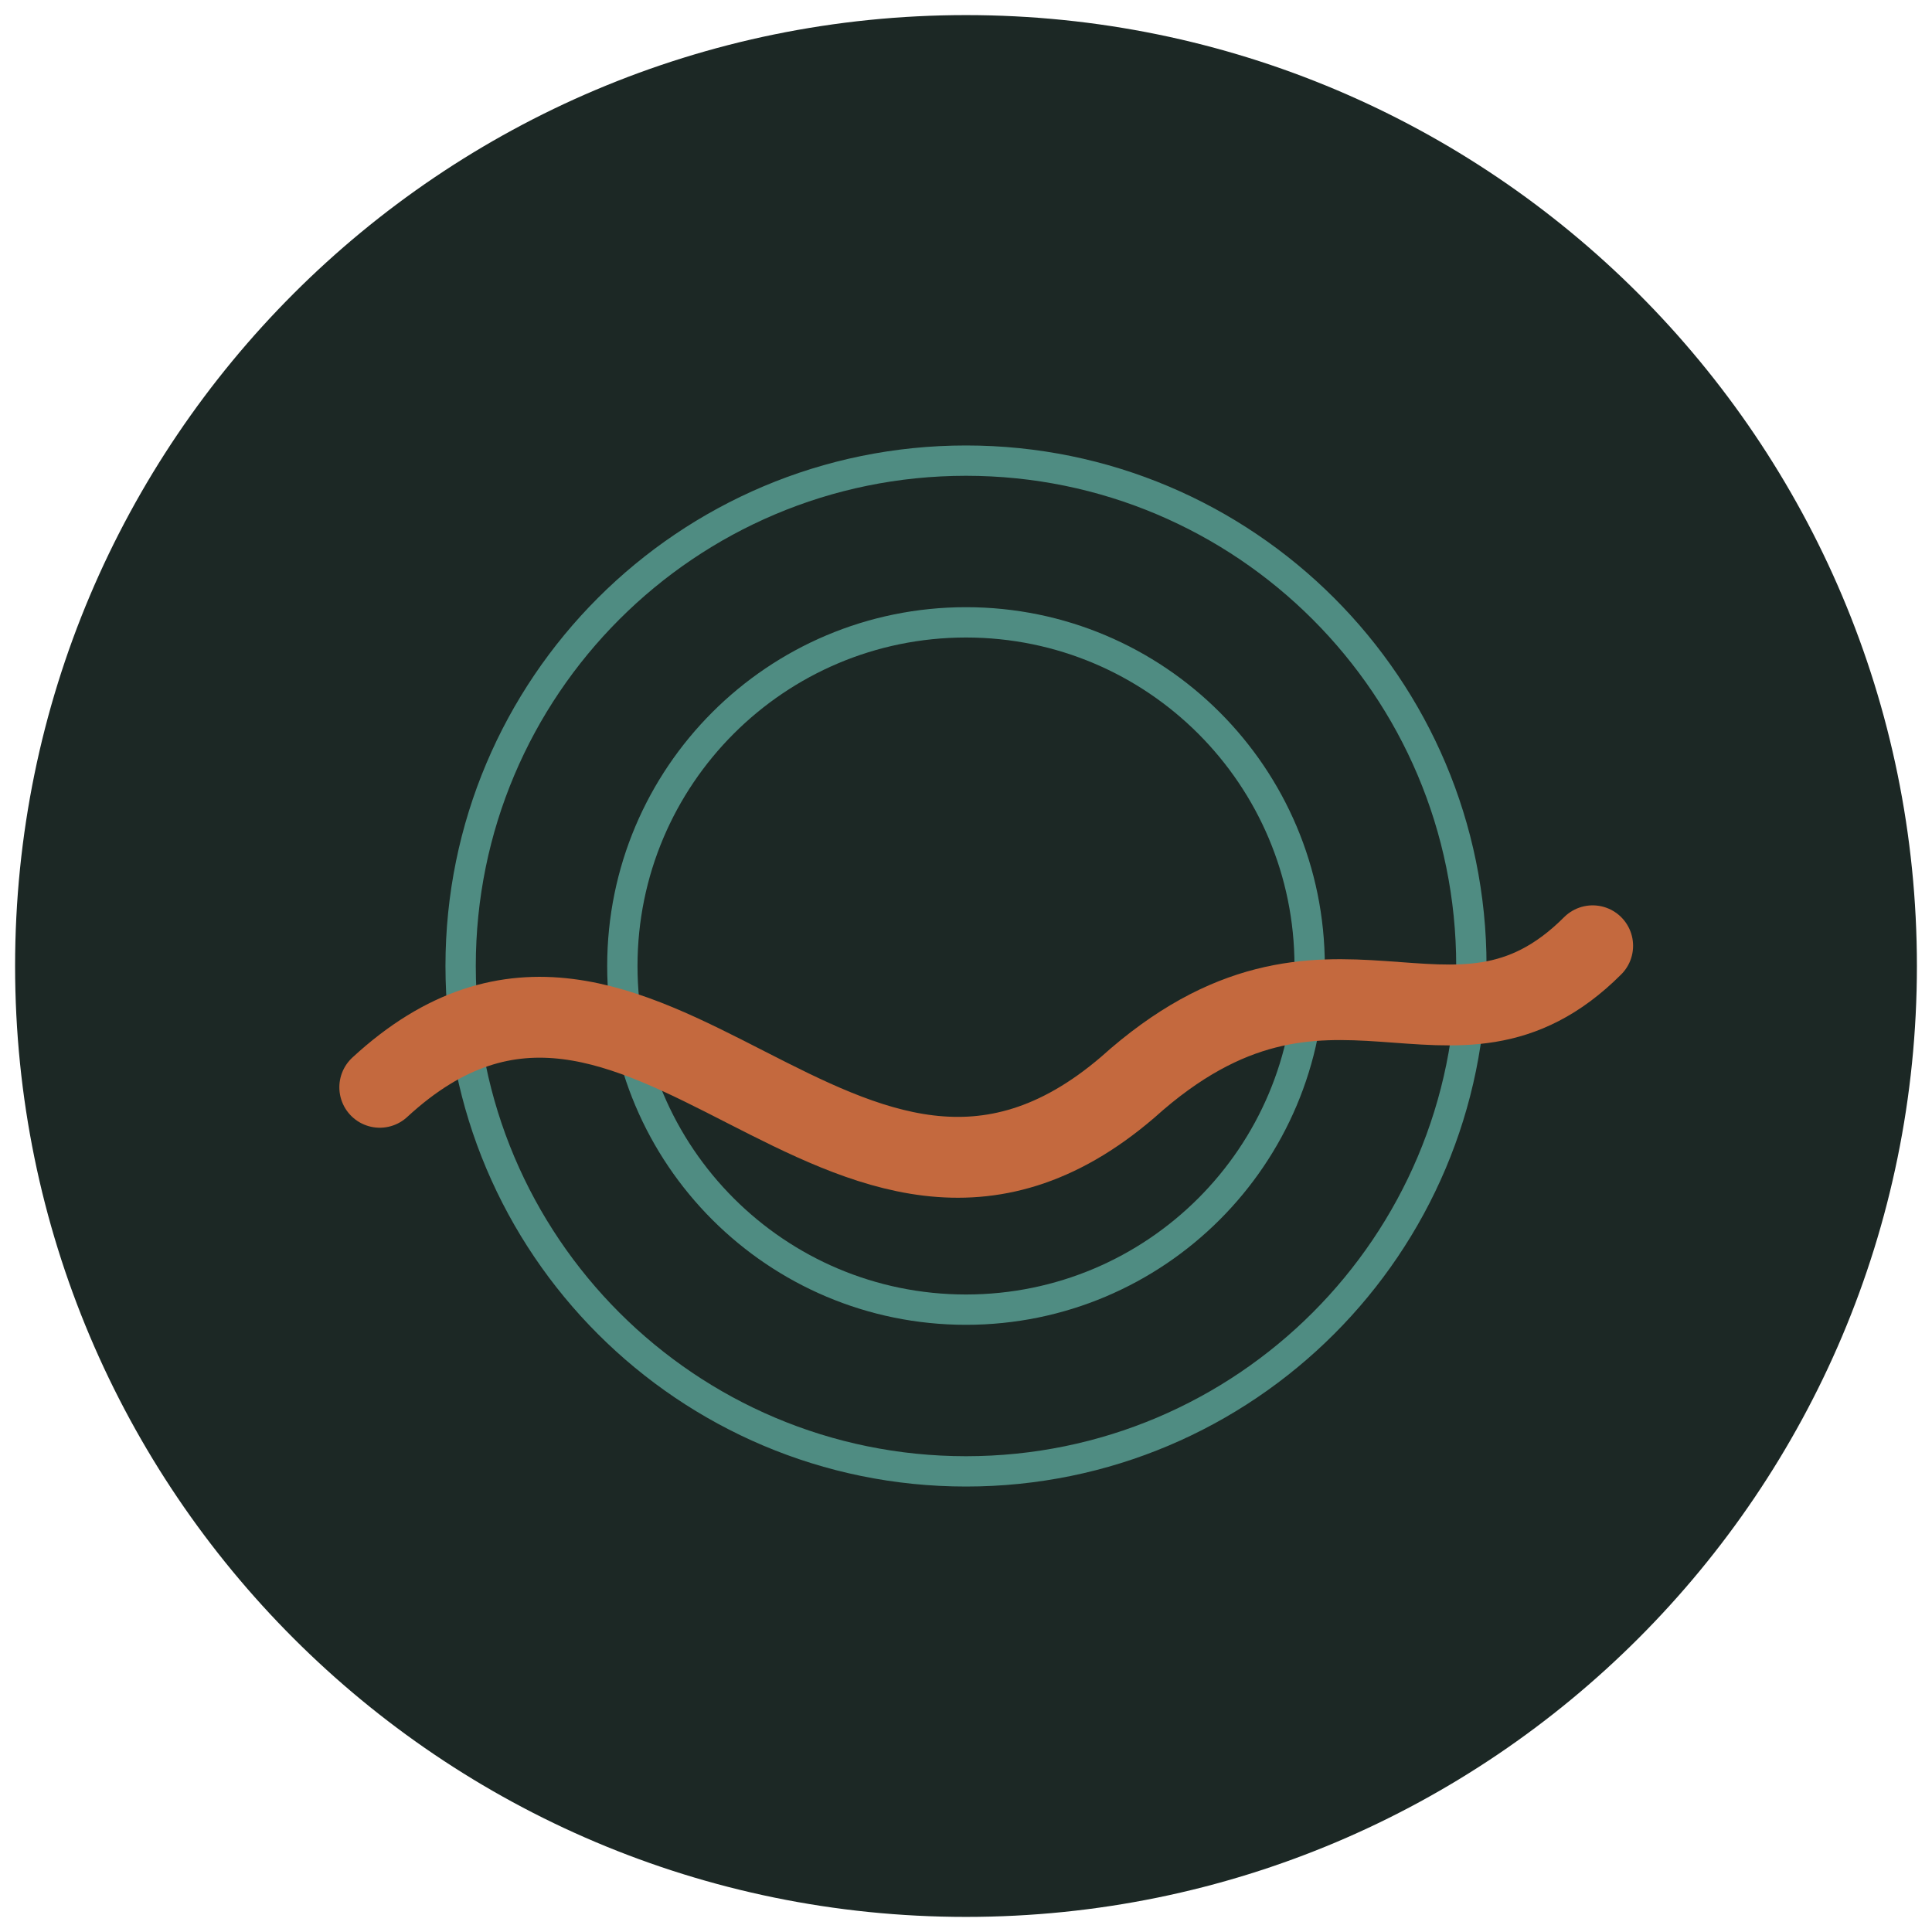
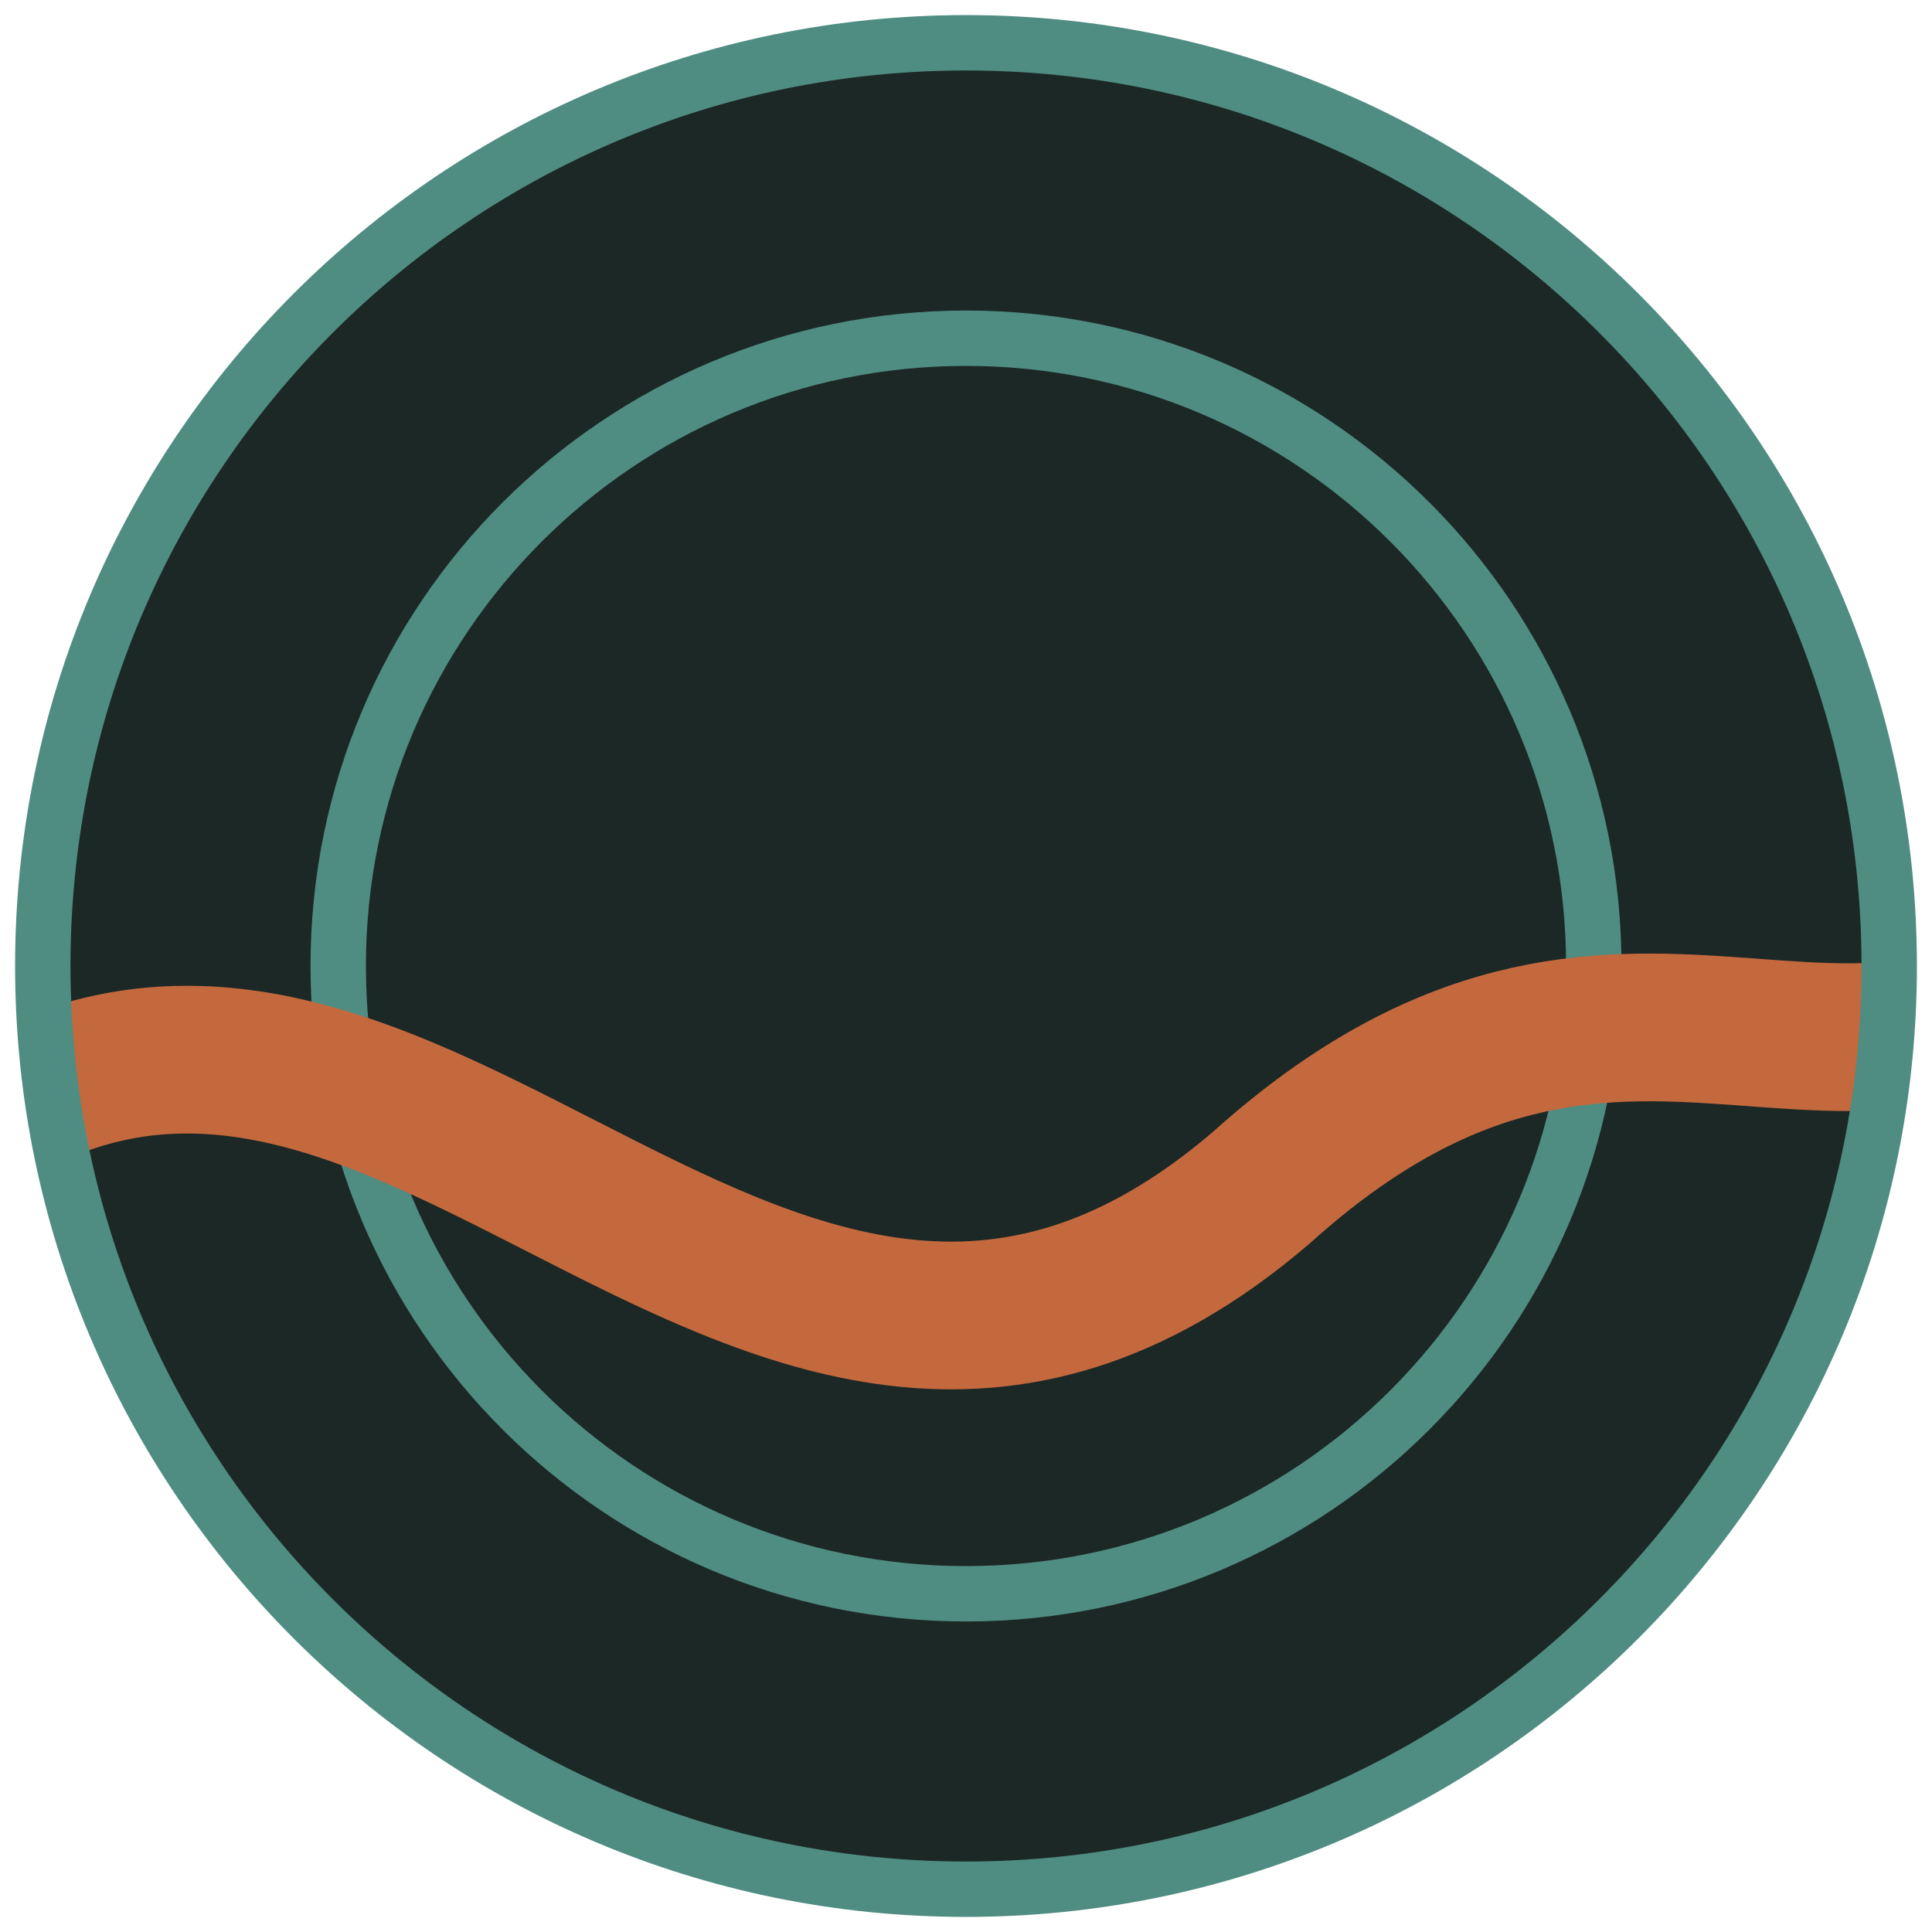
<svg xmlns="http://www.w3.org/2000/svg" width="1024" height="1024" viewBox="0 0 1024 1024">
-   <circle cx="512" cy="512" r="504" fill="#1C2825" />
-   <svg x="137" y="137" width="750" height="750" viewBox="0 0 140 140" fill="none">
+   <defs>
+     <clipPath id="disc">
+       <circle cx="70" cy="70" r="50" />
+     </clipPath>
+   </defs>
+   <g transform="translate(512 512) scale(9.7864) translate(-70 -70)" fill="none" stroke-linecap="round">
+     <circle cx="70" cy="70" r="50" fill="#1C2825" />
+     <circle cx="70" cy="70" r="34" stroke="#4F8C82" stroke-width="3" />
+     <path d="M12 82 C 38 58, 58 106, 86 82 C 106 64, 118 82, 132 68" stroke="#C4693E" stroke-width="8" clip-path="url(#disc)" />
    <circle cx="70" cy="70" r="50" stroke="#4F8C82" stroke-width="3" />
-     <circle cx="70" cy="70" r="34" stroke="#4F8C82" stroke-width="3" />
-     <path d="M12 82 C 38 58, 58 106, 86 82 C 106 64, 118 82, 132 68" stroke="#C4693E" stroke-width="8" stroke-linecap="round" />
-   </svg>
+   </g>
</svg>
